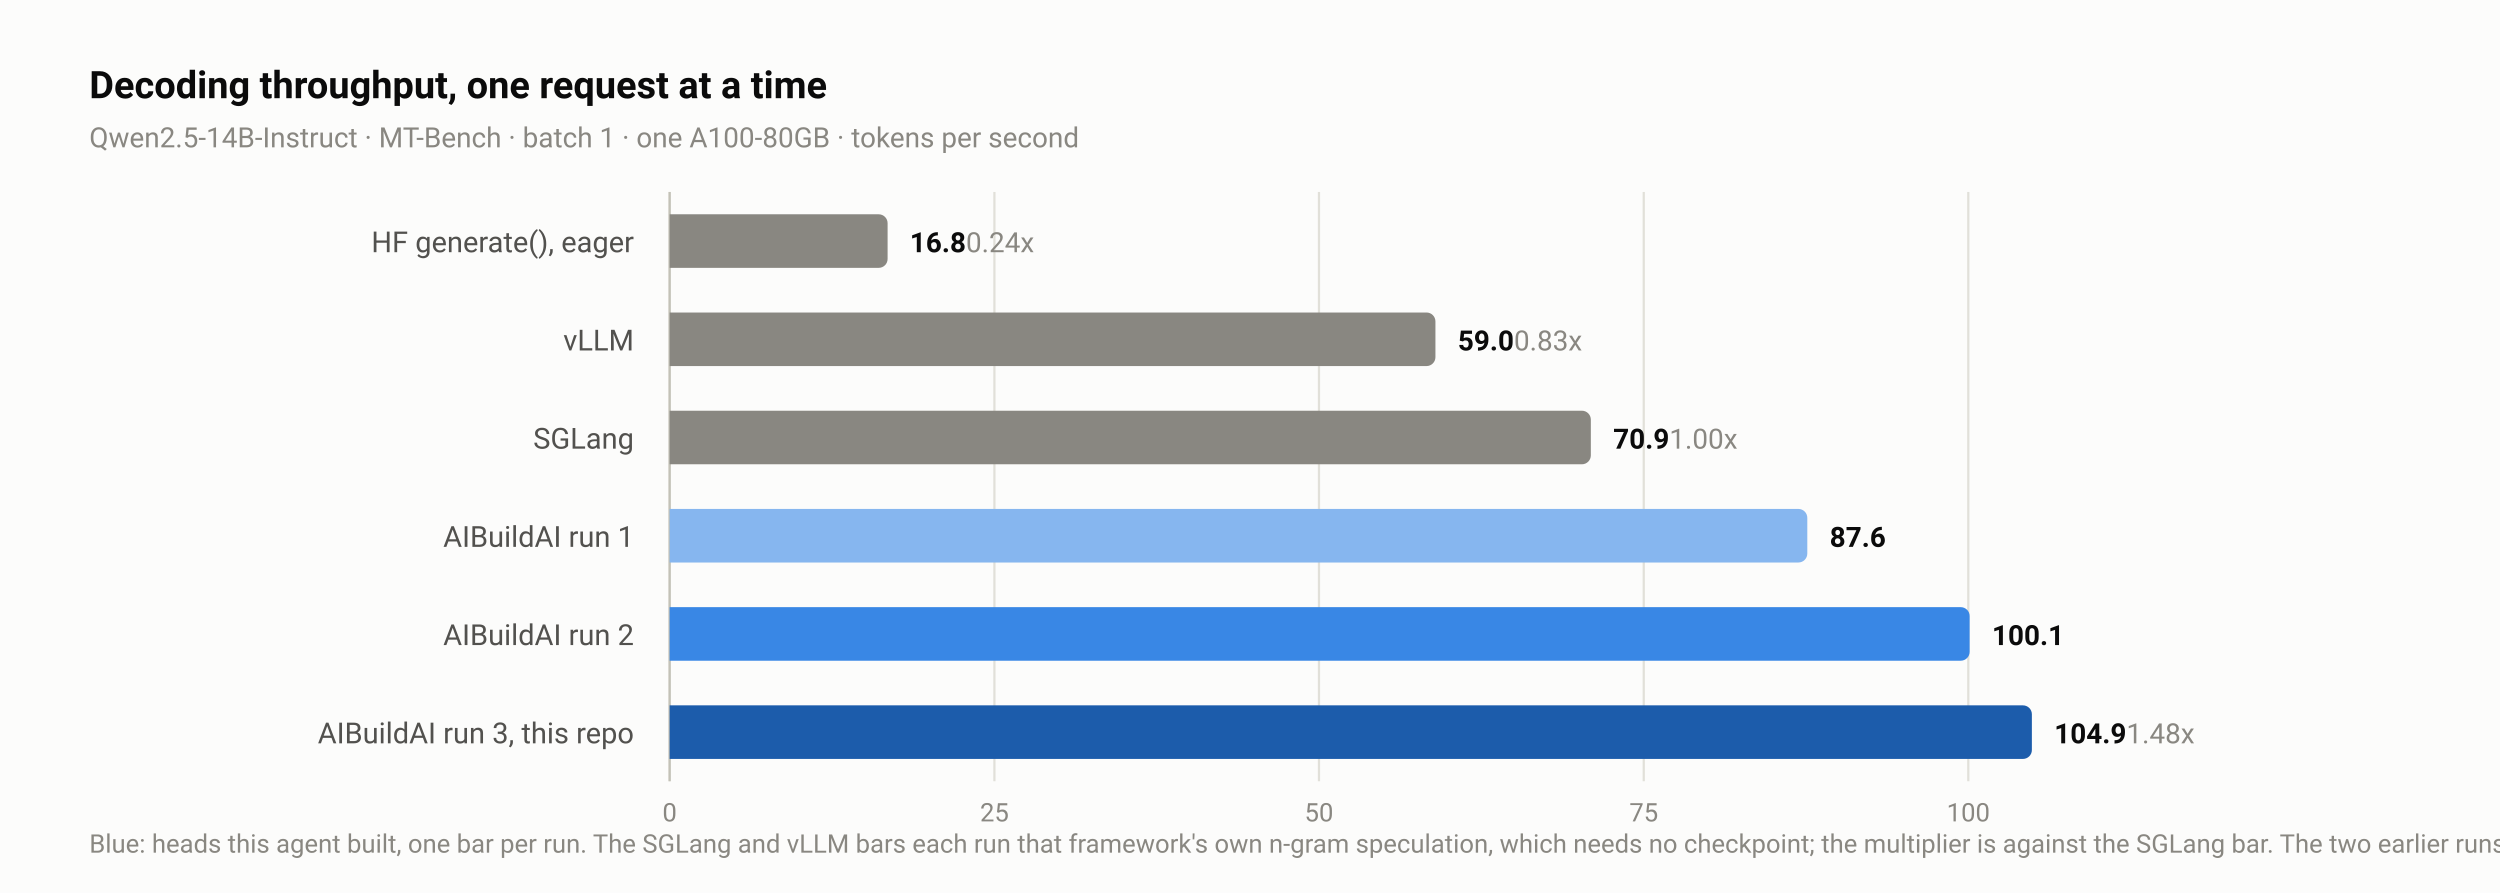
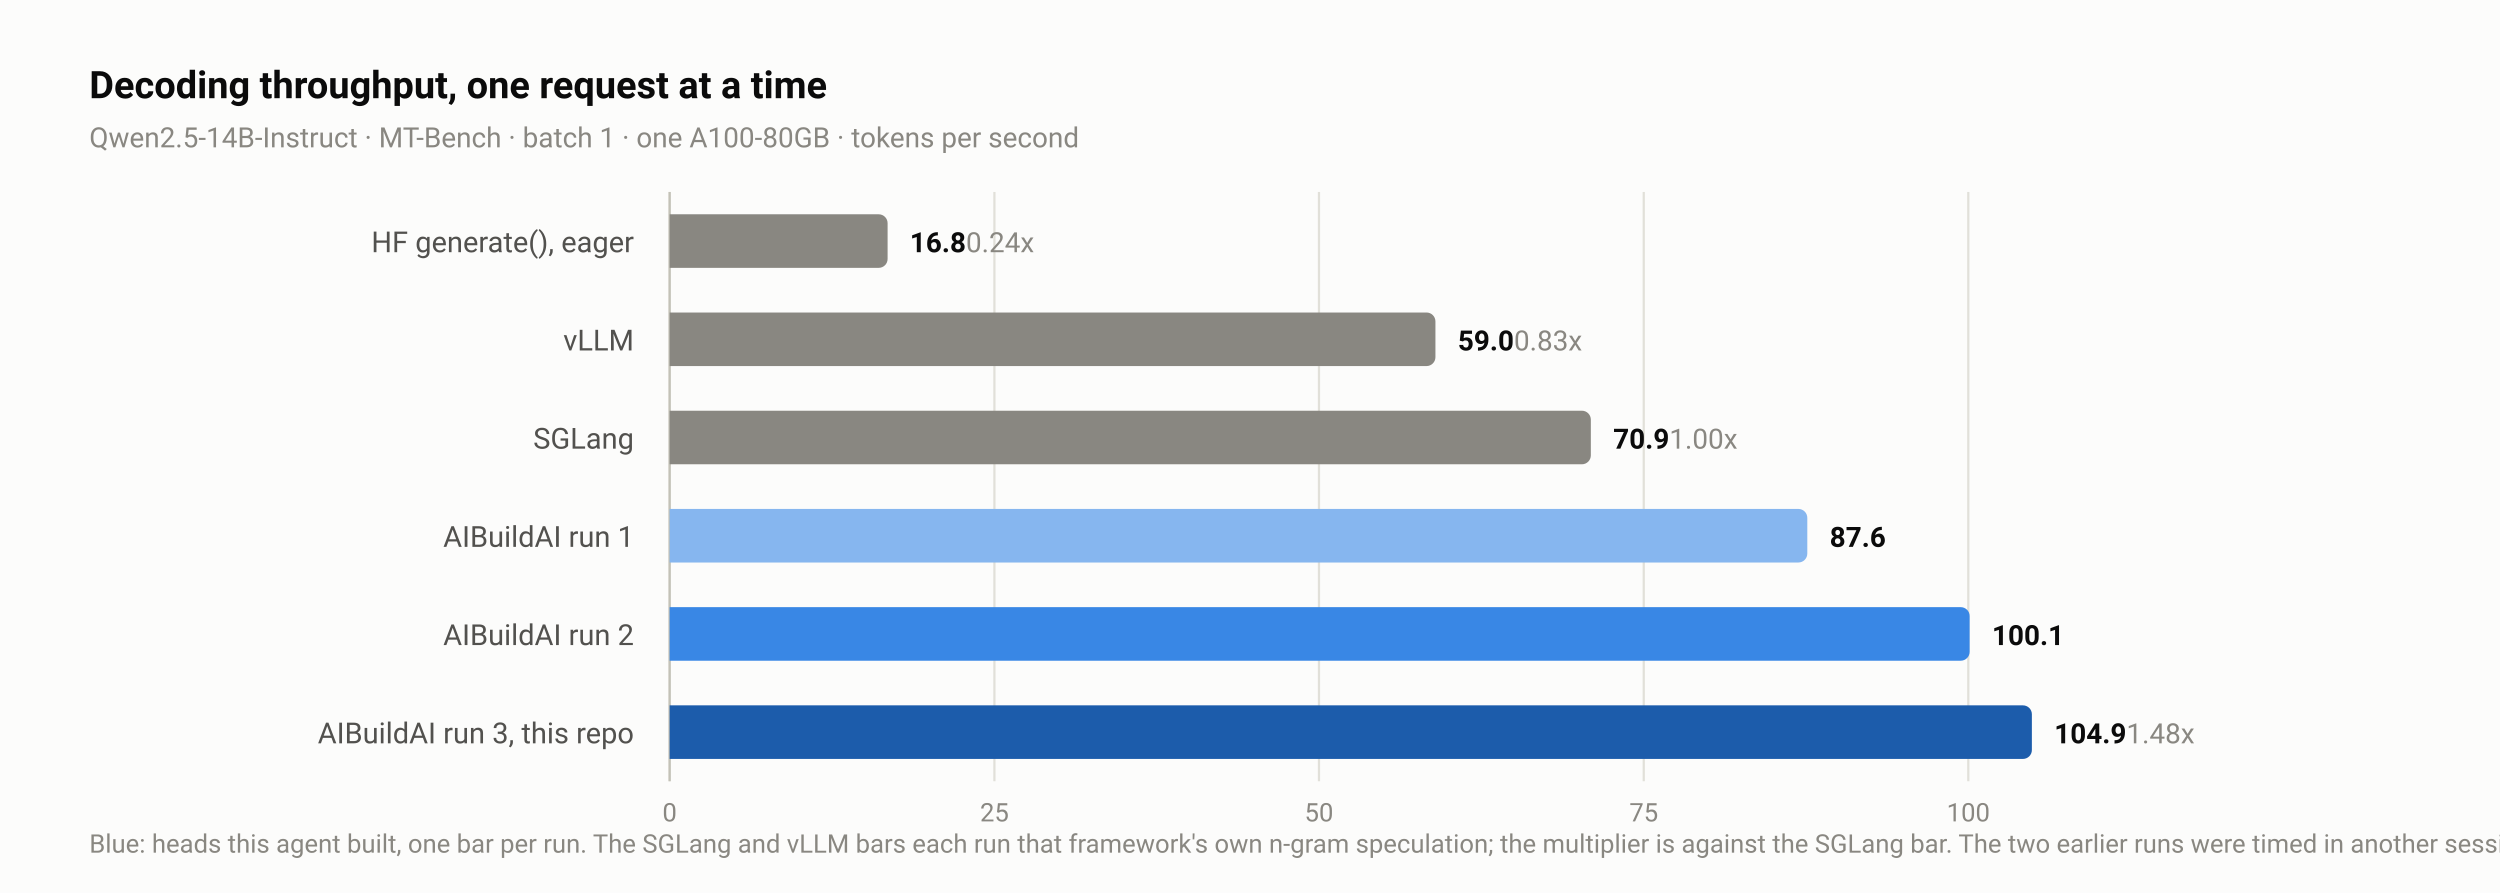
<svg xmlns="http://www.w3.org/2000/svg" viewBox="0 0 1120 400" width="1120" height="400" role="img" aria-label="Decoding throughput: HF eager 16.8, vLLM 59.0, SGLang 70.9 (both with n-gram speculation), AIBuildAI runs 87.6, 100.1 and 104.9 tokens per second">
  <rect width="1120" height="400" fill="#fcfcfb" />
  <text x="40" y="44" font-family="system-ui, -apple-system, &quot;Segoe UI&quot;, Roboto, sans-serif" font-size="17" font-weight="600" fill="#0b0b0b">Decoding throughput, one request at a time</text>
  <text x="40" y="66" font-family="system-ui, -apple-system, &quot;Segoe UI&quot;, Roboto, sans-serif" font-size="12.5" fill="#898781">Qwen2.5-14B-Instruct · MT-Bench · batch 1 · one A100-80GB · tokens per second</text>
  <line x1="300.0" y1="86" x2="300.0" y2="350" stroke="#e1e0d9" stroke-width="1" />
  <text x="300.0" y="368" font-family="system-ui, -apple-system, &quot;Segoe UI&quot;, Roboto, sans-serif" font-size="11.5" fill="#898781" text-anchor="middle">0</text>
  <line x1="445.5" y1="86" x2="445.5" y2="350" stroke="#e1e0d9" stroke-width="1" />
  <text x="445.5" y="368" font-family="system-ui, -apple-system, &quot;Segoe UI&quot;, Roboto, sans-serif" font-size="11.5" fill="#898781" text-anchor="middle">25</text>
  <line x1="590.9" y1="86" x2="590.9" y2="350" stroke="#e1e0d9" stroke-width="1" />
  <text x="590.9" y="368" font-family="system-ui, -apple-system, &quot;Segoe UI&quot;, Roboto, sans-serif" font-size="11.5" fill="#898781" text-anchor="middle">50</text>
  <line x1="736.4" y1="86" x2="736.4" y2="350" stroke="#e1e0d9" stroke-width="1" />
  <text x="736.4" y="368" font-family="system-ui, -apple-system, &quot;Segoe UI&quot;, Roboto, sans-serif" font-size="11.5" fill="#898781" text-anchor="middle">75</text>
  <line x1="881.8" y1="86" x2="881.8" y2="350" stroke="#e1e0d9" stroke-width="1" />
  <text x="881.8" y="368" font-family="system-ui, -apple-system, &quot;Segoe UI&quot;, Roboto, sans-serif" font-size="11.5" fill="#898781" text-anchor="middle">100</text>
  <line x1="300" y1="86" x2="300" y2="350" stroke="#c3c2b7" stroke-width="1" />
  <text x="284" y="113" font-family="system-ui, -apple-system, &quot;Segoe UI&quot;, Roboto, sans-serif" font-size="13" fill="#52514e" text-anchor="end">HF generate(), eager</text>
  <path d="M300 96 H393.647 a4 4 0 0 1 4 4 V116 a4 4 0 0 1 -4 4 H300 Z" fill="#898781" />
  <text x="407.6" y="113" font-family="system-ui, -apple-system, &quot;Segoe UI&quot;, Roboto, sans-serif" font-size="12.5" font-weight="600" fill="#0b0b0b">16.8<tspan fill="#898781" font-weight="400">  0.24x</tspan>
  </text>
  <text x="284" y="157" font-family="system-ui, -apple-system, &quot;Segoe UI&quot;, Roboto, sans-serif" font-size="13" fill="#52514e" text-anchor="end">vLLM</text>
  <path d="M300 140 H639.075 a4 4 0 0 1 4 4 V160 a4 4 0 0 1 -4 4 H300 Z" fill="#898781" />
  <text x="653.1" y="157" font-family="system-ui, -apple-system, &quot;Segoe UI&quot;, Roboto, sans-serif" font-size="12.5" font-weight="600" fill="#0b0b0b">59.0<tspan fill="#898781" font-weight="400">  0.83x</tspan>
  </text>
  <text x="284" y="201" font-family="system-ui, -apple-system, &quot;Segoe UI&quot;, Roboto, sans-serif" font-size="13" fill="#52514e" text-anchor="end">SGLang</text>
  <path d="M300 184 H708.695 a4 4 0 0 1 4 4 V204 a4 4 0 0 1 -4 4 H300 Z" fill="#898781" />
  <text x="722.7" y="201" font-family="system-ui, -apple-system, &quot;Segoe UI&quot;, Roboto, sans-serif" font-size="12.5" font-weight="600" fill="#0b0b0b">70.9<tspan fill="#898781" font-weight="400">  1.00x</tspan>
  </text>
  <text x="284" y="245" font-family="system-ui, -apple-system, &quot;Segoe UI&quot;, Roboto, sans-serif" font-size="13" fill="#52514e" text-anchor="end">AIBuildAI run 1</text>
  <path d="M300 228 H805.673 a4 4 0 0 1 4 4 V248 a4 4 0 0 1 -4 4 H300 Z" fill="#86b6ef" />
  <text x="819.7" y="245" font-family="system-ui, -apple-system, &quot;Segoe UI&quot;, Roboto, sans-serif" font-size="12.5" font-weight="600" fill="#0b0b0b">87.6<tspan fill="#898781" font-weight="400">  </tspan>
  </text>
  <text x="284" y="289" font-family="system-ui, -apple-system, &quot;Segoe UI&quot;, Roboto, sans-serif" font-size="13" fill="#52514e" text-anchor="end">AIBuildAI run 2</text>
  <path d="M300 272 H878.4 a4 4 0 0 1 4 4 V292 a4 4 0 0 1 -4 4 H300 Z" fill="#3987e5" />
  <text x="892.4" y="289" font-family="system-ui, -apple-system, &quot;Segoe UI&quot;, Roboto, sans-serif" font-size="12.5" font-weight="600" fill="#0b0b0b">100.1<tspan fill="#898781" font-weight="400">  </tspan>
  </text>
  <text x="284" y="333" font-family="system-ui, -apple-system, &quot;Segoe UI&quot;, Roboto, sans-serif" font-size="13" fill="#52514e" text-anchor="end">AIBuildAI run 3, this repo</text>
  <path d="M300 316 H906.281 a4 4 0 0 1 4 4 V336 a4 4 0 0 1 -4 4 H300 Z" fill="#1c5cab" />
  <text x="920.3" y="333" font-family="system-ui, -apple-system, &quot;Segoe UI&quot;, Roboto, sans-serif" font-size="12.5" font-weight="600" fill="#0b0b0b">104.9<tspan fill="#898781" font-weight="400">  1.48x</tspan>
  </text>
-   <text x="40" y="382" font-family="system-ui, -apple-system, &quot;Segoe UI&quot;, Roboto, sans-serif" font-size="11.5" fill="#898781">Blue: heads this agent built, one bar per run. The SGLang and vLLM bars each run that framework's own n-gram speculation, which needs no checkpoint; the multiplier is against the SGLang bar. The two earlier runs were timed in another session, so only their tok/s is comparable here.</text>
+   <text x="40" y="382" font-family="system-ui, -apple-system, &quot;Segoe UI&quot;, Roboto, sans-serif" font-size="11.5" fill="#898781">Blue: heads this agent built, one bar per run. The SGLang and vLLM bars each run that framework's own n-gram speculation; the multiplier is against the SGLang bar. The two earlier runs were timed in another session, so only their tok/s is comparable here.</text>
</svg>
